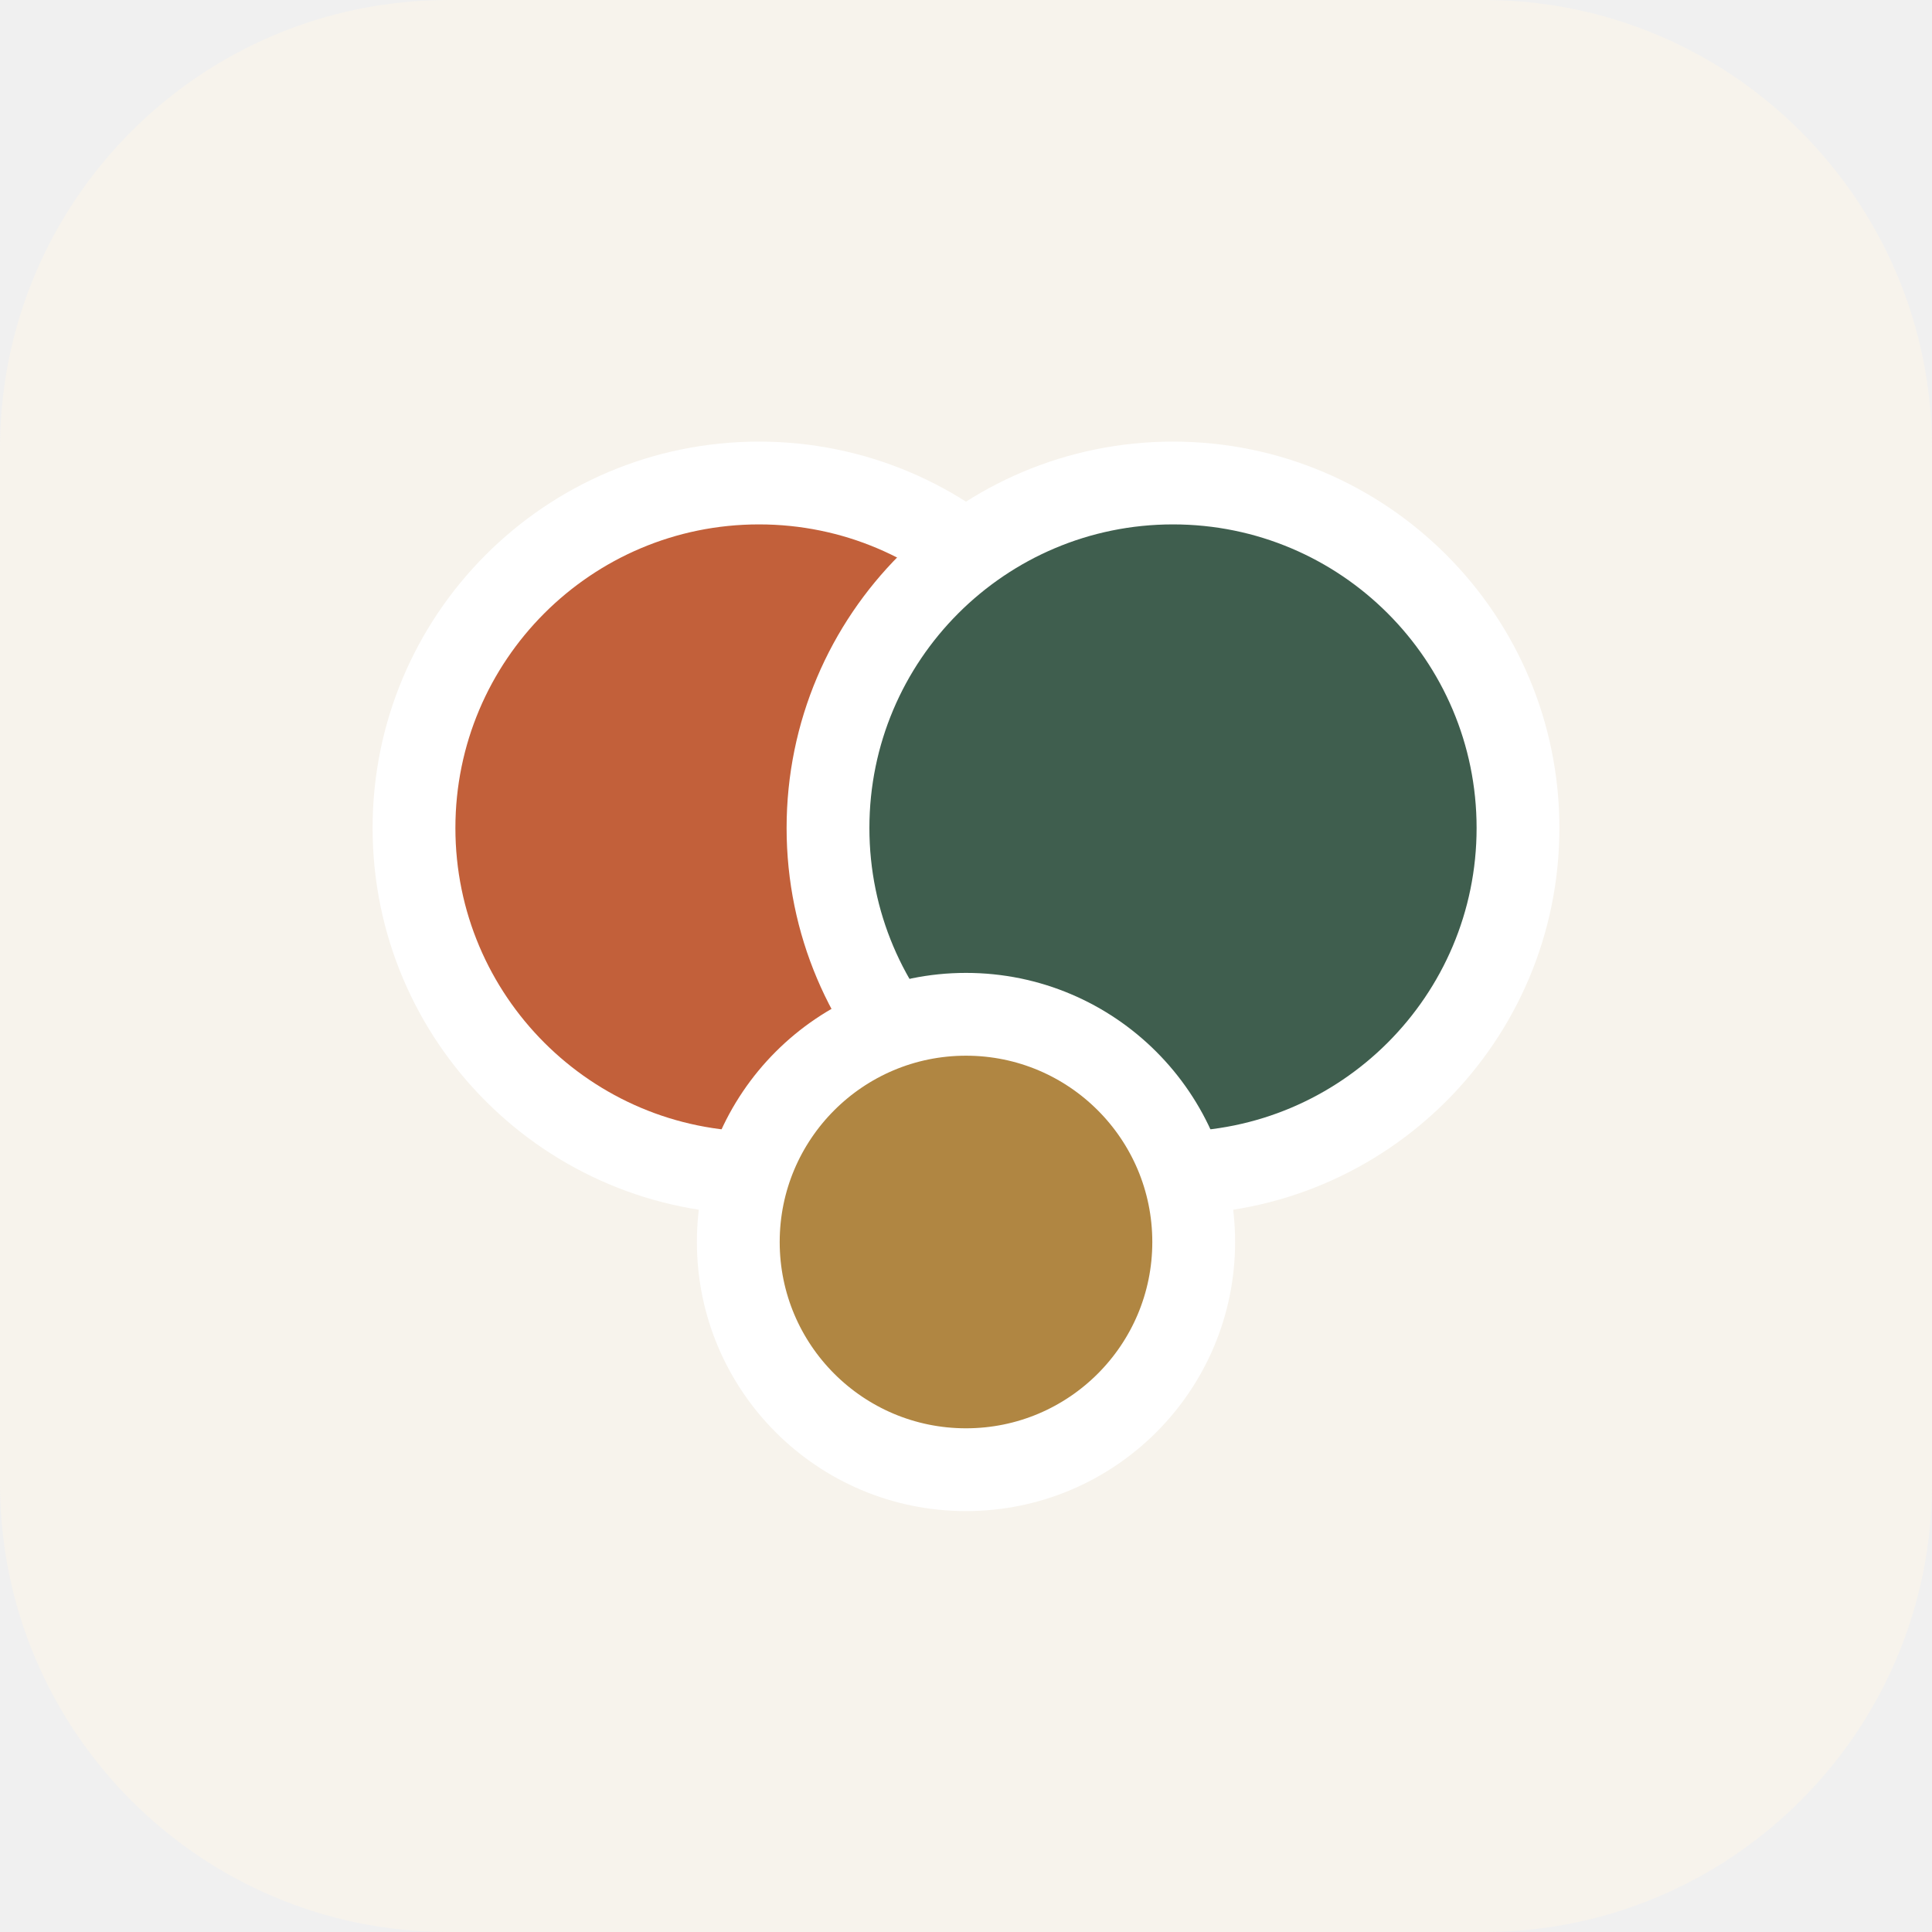
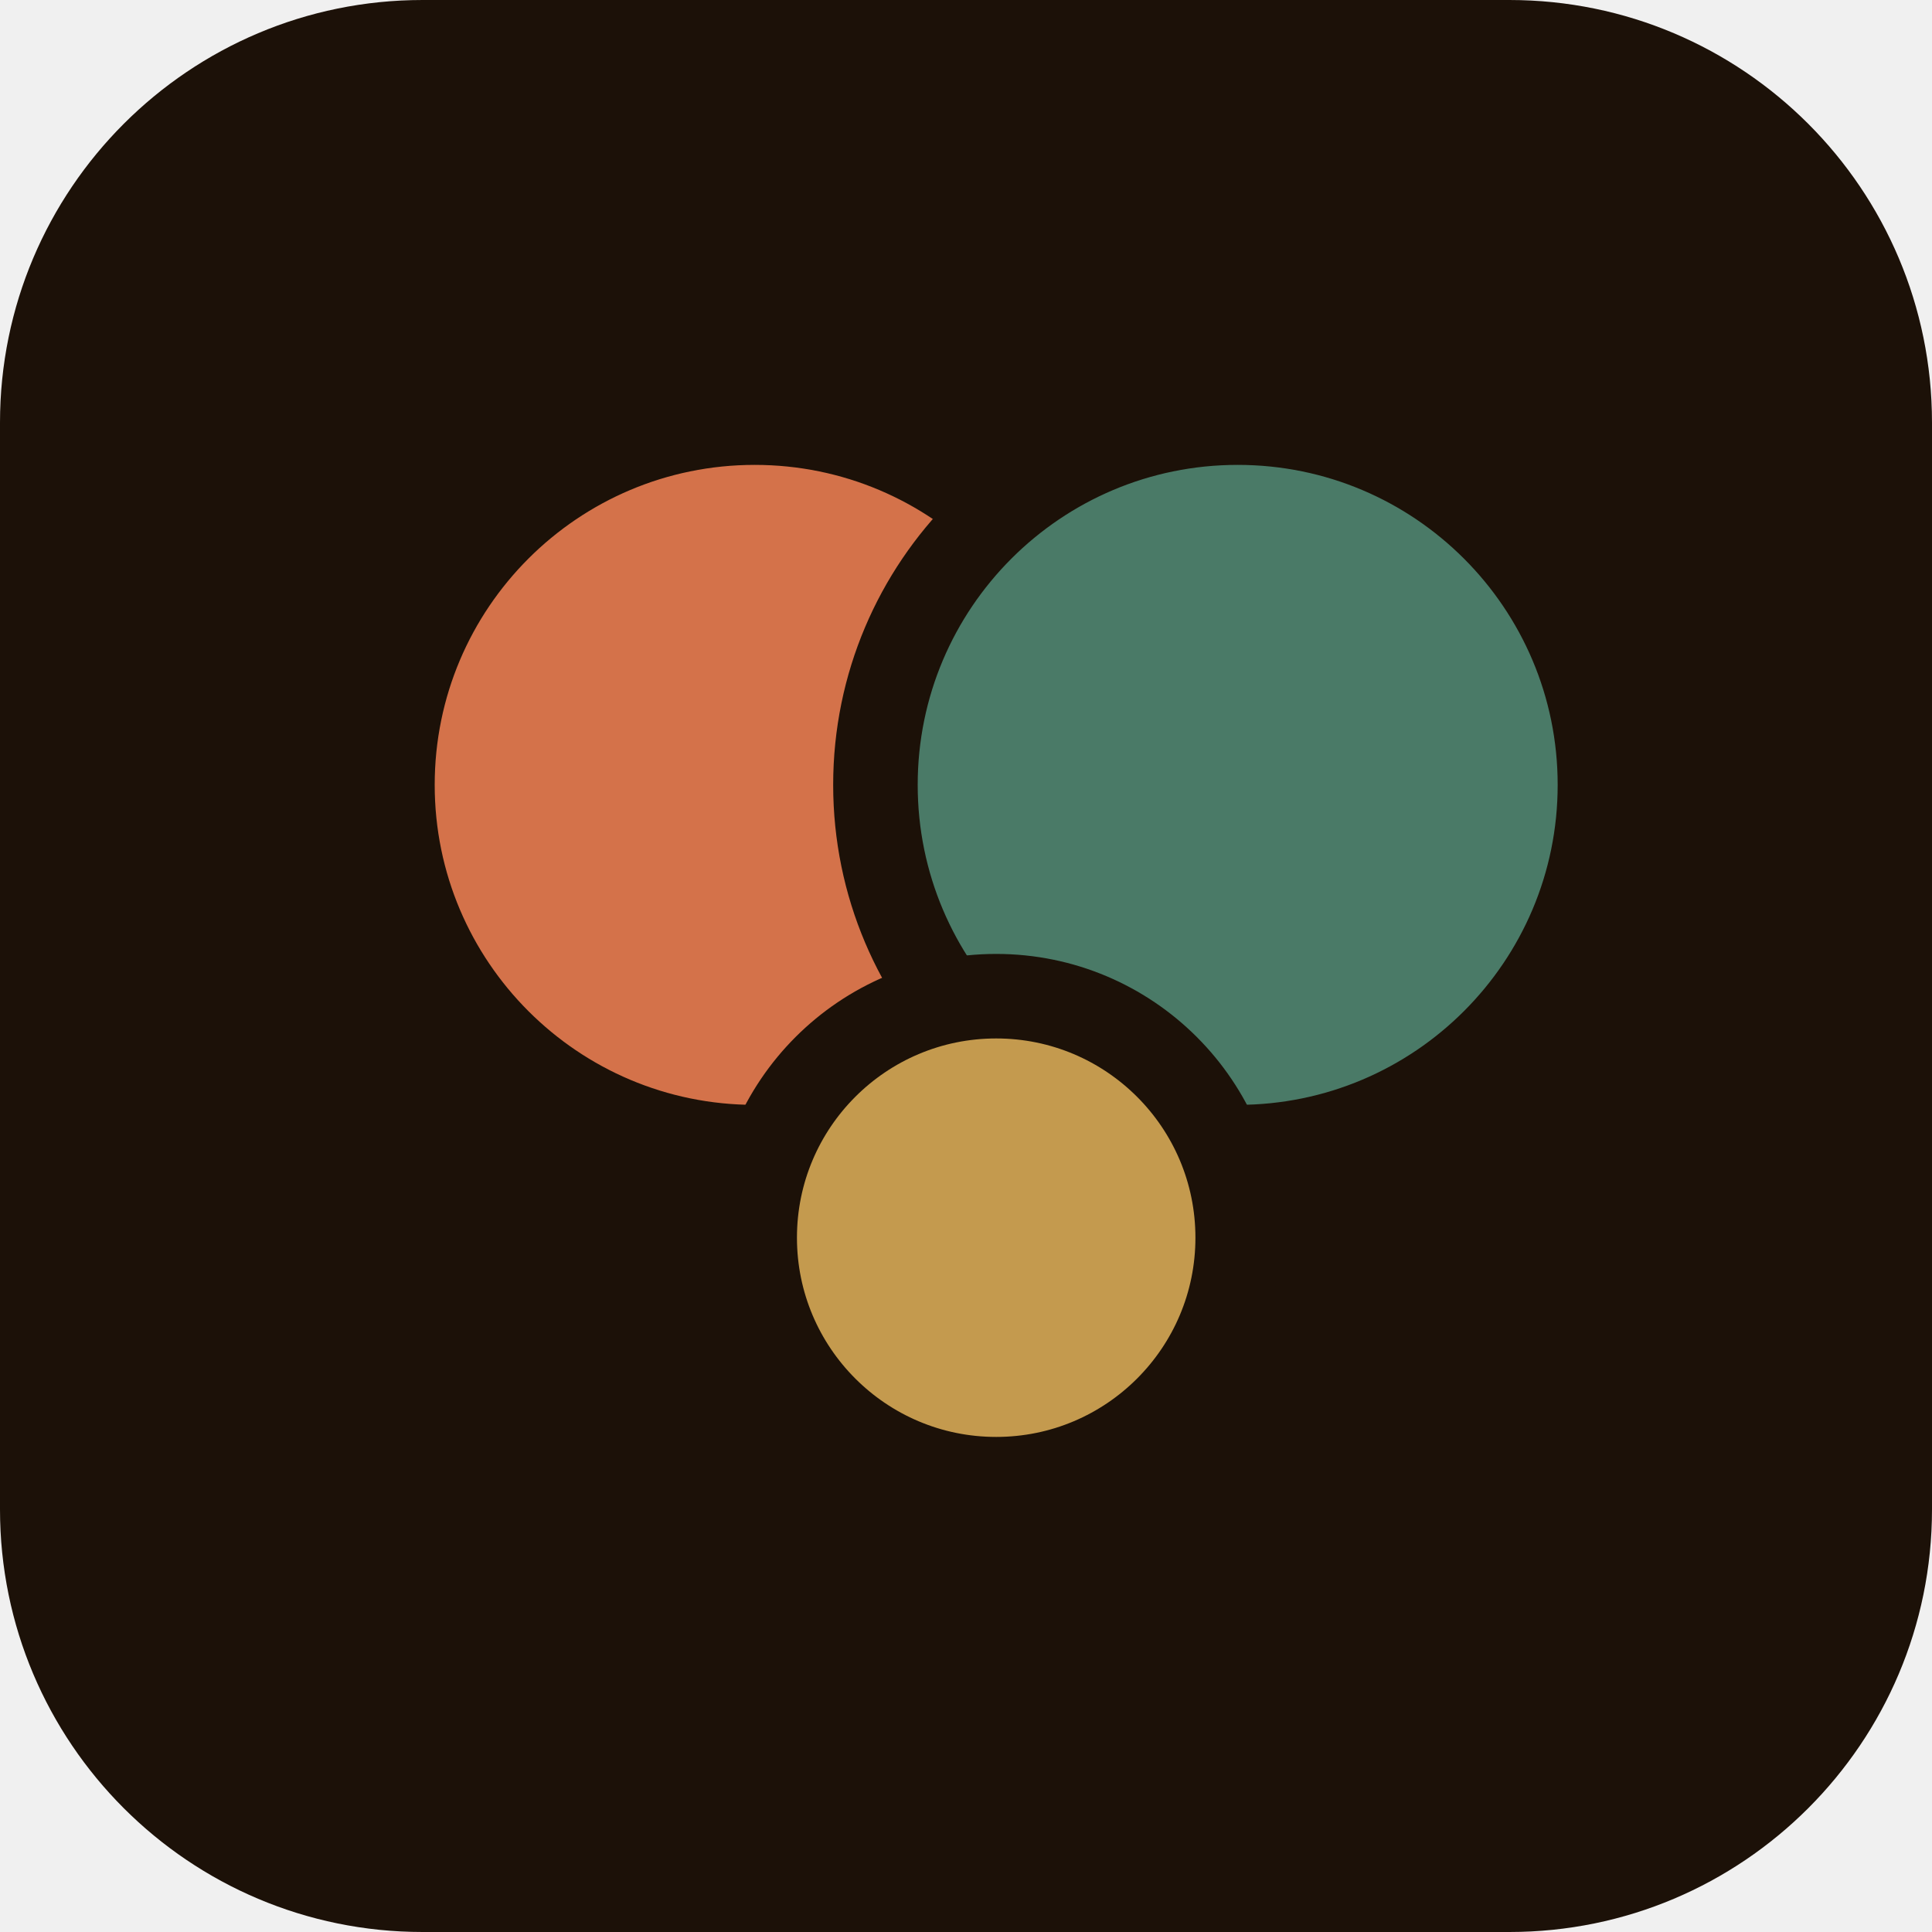
- <svg xmlns="http://www.w3.org/2000/svg" viewBox="0 0 56 56" width="56" height="56">
-   <rect width="56" height="56" rx="13" fill="#f7f3ec" />
-   <circle cx="22" cy="24" r="10" fill="#c2603a" stroke="#fff" stroke-width="2.4" />
-   <circle cx="34" cy="24" r="10" fill="#3f5e4e" stroke="#fff" stroke-width="2.4" />
-   <circle cx="28" cy="36" r="6.6" fill="#b08642" stroke="#fff" stroke-width="2.4" />
+ <svg xmlns="http://www.w3.org/2000/svg" viewBox="0 0 64 64" width="64" height="64">
+   <rect width="64" height="64" rx="14" fill="#1c1108" />
+   <circle cx="25" cy="26" r="12" fill="#d4724a" stroke="#1c1108" stroke-width="2.8" />
+   <circle cx="41" cy="26" r="12" fill="#4a7a67" stroke="#1c1108" stroke-width="2.8" />
+   <circle cx="33" cy="41" r="8" fill="#c49a4e" stroke="#1c1108" stroke-width="2.8" />
</svg>
